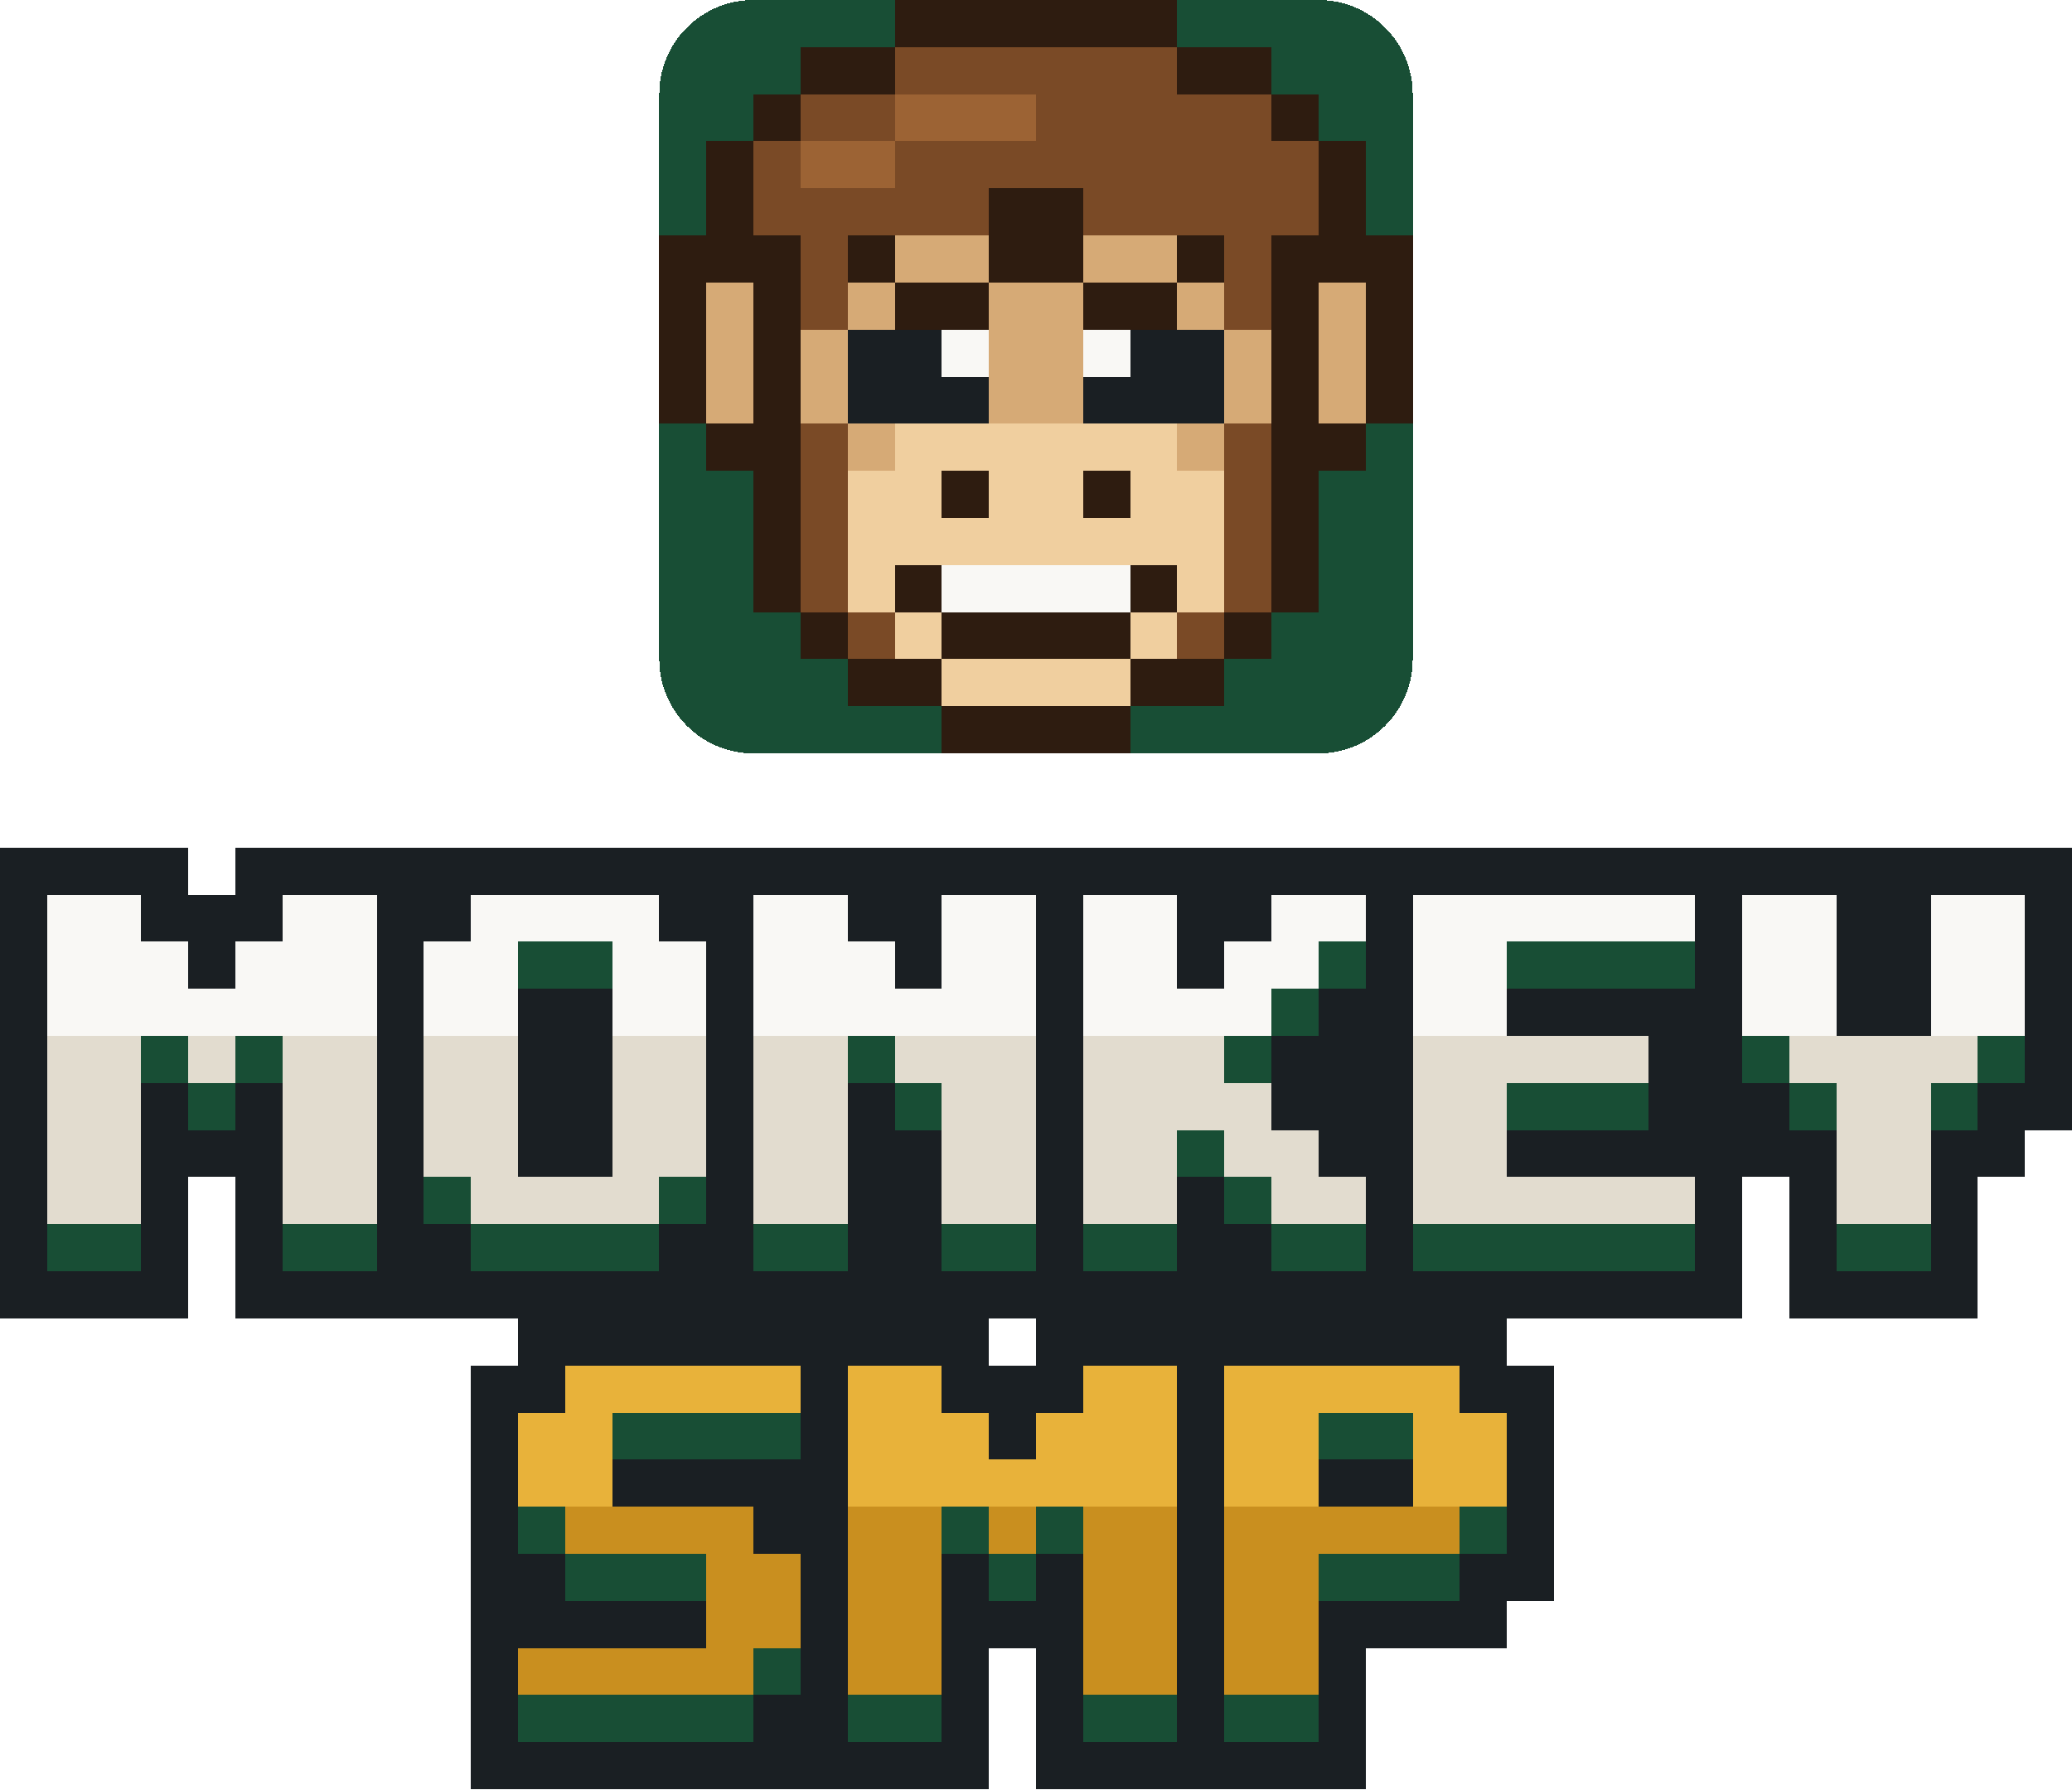
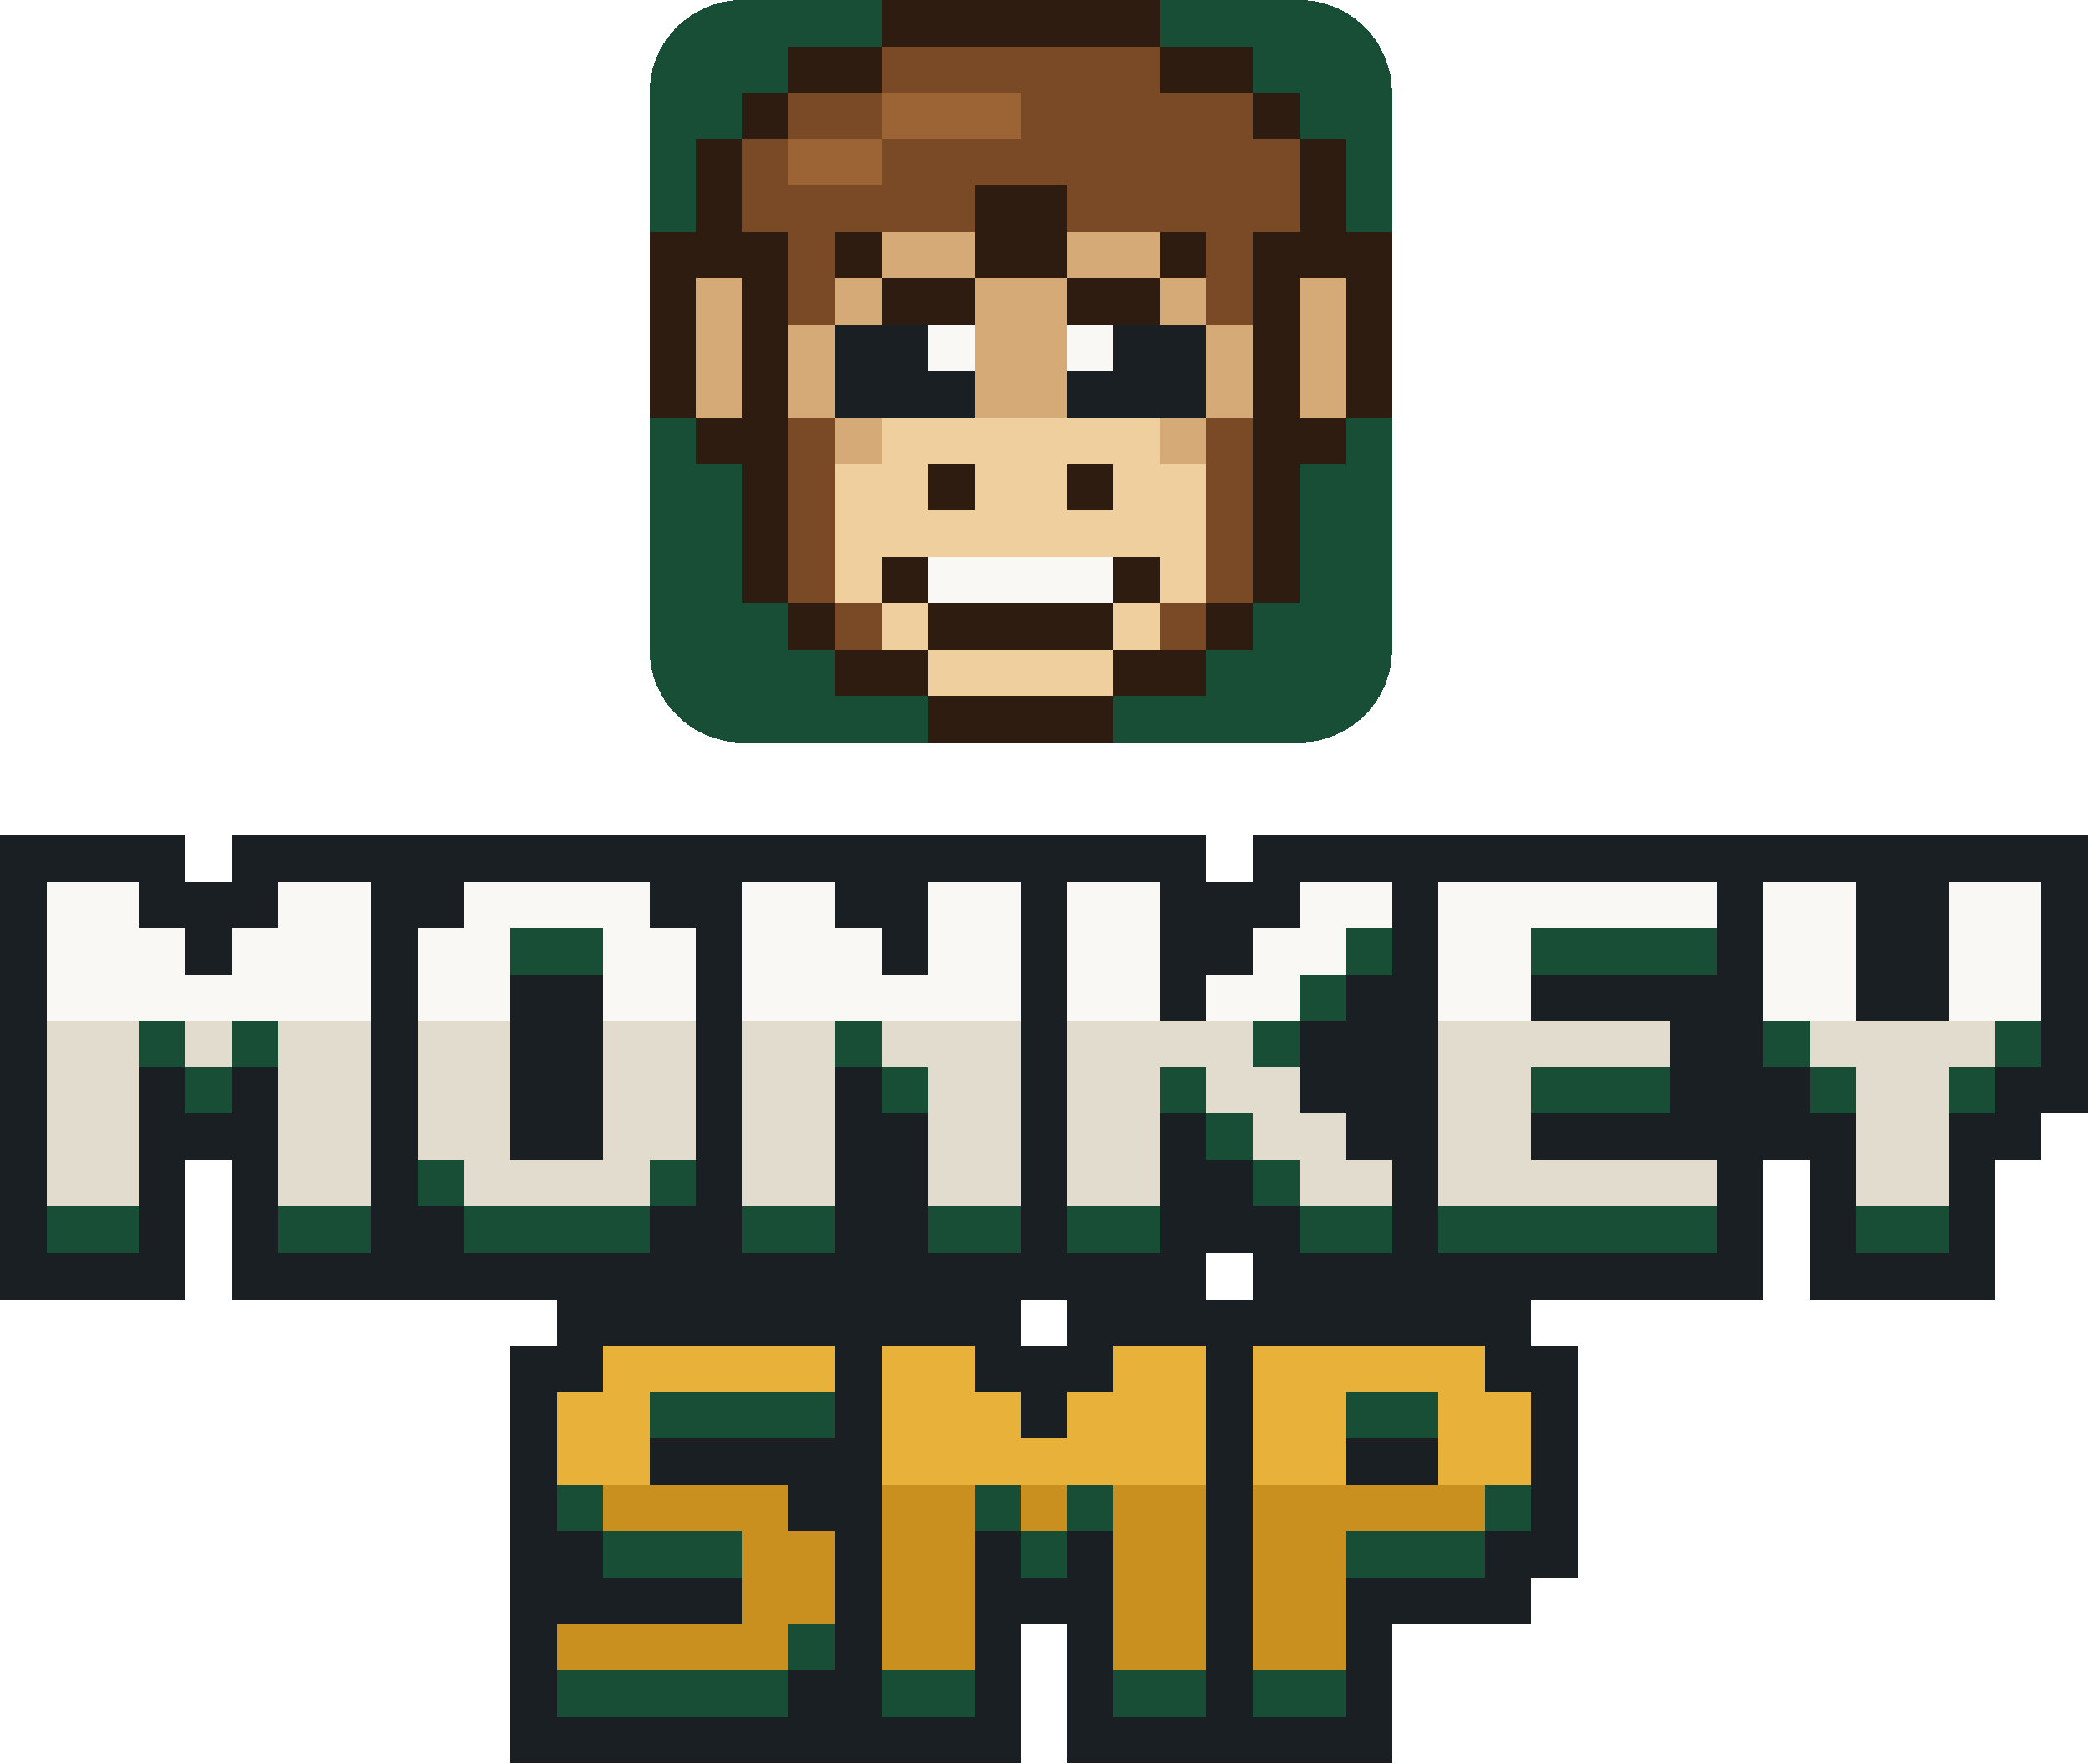
- <svg xmlns="http://www.w3.org/2000/svg" viewBox="0 0 44 38" width="704" height="608" shape-rendering="crispEdges">
+ <svg xmlns="http://www.w3.org/2000/svg" viewBox="0 0 45 38" width="720" height="608" shape-rendering="crispEdges">
  <rect x="14" width="16" height="16" rx="2" fill="#184e35" />
  <path fill="#2e1c10" d="M19 0h6v1h-6zM17 1h2v1h-2zM25 1h2v1h-2zM16 2h1v1h-1zM27 2h1v1h-1zM15 3h1v1h-1zM28 3h1v1h-1zM15 4h1v1h-1zM21 4h2v1h-2zM28 4h1v1h-1zM14 5h3v1h-3zM18 5h1v1h-1zM21 5h2v1h-2zM25 5h1v1h-1zM27 5h3v1h-3zM14 6h1v1h-1zM16 6h1v1h-1zM19 6h2v1h-2zM23 6h2v1h-2zM27 6h1v1h-1zM29 6h1v1h-1zM14 7h1v1h-1zM16 7h1v1h-1zM27 7h1v1h-1zM29 7h1v1h-1zM14 8h1v1h-1zM16 8h1v1h-1zM27 8h1v1h-1zM29 8h1v1h-1zM15 9h2v1h-2zM27 9h2v1h-2zM16 10h1v1h-1zM20 10h1v1h-1zM23 10h1v1h-1zM27 10h1v1h-1zM16 11h1v1h-1zM27 11h1v1h-1zM16 12h1v1h-1zM19 12h1v1h-1zM24 12h1v1h-1zM27 12h1v1h-1zM17 13h1v1h-1zM20 13h4v1h-4zM26 13h1v1h-1zM18 14h2v1h-2zM24 14h2v1h-2zM20 15h4v1h-4z" />
  <path fill="#7a4a26" d="M19 1h6v1h-6zM17 2h2v1h-2zM22 2h5v1h-5zM16 3h1v1h-1zM19 3h9v1h-9zM16 4h5v1h-5zM23 4h5v1h-5zM17 5h1v1h-1zM26 5h1v1h-1zM17 6h1v1h-1zM26 6h1v1h-1zM17 9h1v1h-1zM26 9h1v1h-1zM17 10h1v1h-1zM26 10h1v1h-1zM17 11h1v1h-1zM26 11h1v1h-1zM17 12h1v1h-1zM26 12h1v1h-1zM18 13h1v1h-1zM25 13h1v1h-1z" />
  <path fill="#9c6334" d="M19 2h3v1h-3zM17 3h2v1h-2z" />
  <path fill="#d6aa76" d="M19 5h2v1h-2zM23 5h2v1h-2zM15 6h1v1h-1zM18 6h1v1h-1zM21 6h2v1h-2zM25 6h1v1h-1zM28 6h1v1h-1zM15 7h1v1h-1zM17 7h1v1h-1zM21 7h2v1h-2zM26 7h1v1h-1zM28 7h1v1h-1zM15 8h1v1h-1zM17 8h1v1h-1zM21 8h2v1h-2zM26 8h1v1h-1zM28 8h1v1h-1zM18 9h1v1h-1zM25 9h1v1h-1z" />
  <path fill="#f0cf9f" d="M19 9h6v1h-6zM18 10h2v1h-2zM21 10h2v1h-2zM24 10h2v1h-2zM18 11h8v1h-8zM18 12h1v1h-1zM25 12h1v1h-1zM19 13h1v1h-1zM24 13h1v1h-1zM20 14h4v1h-4z" />
  <path fill="#1a1f23" d="M18 7h2v1h-2zM24 7h2v1h-2zM18 8h3v1h-3zM23 8h3v1h-3z" />
  <path fill="#f9f8f5" d="M20 7h1v1h-1zM23 7h1v1h-1zM20 12h4v1h-4z" />
-   <path fill="#1a1f23" d="M0 18h4v1h-4zM5 18h39v1h-39zM0 19h1v1h-1zM3 19h3v1h-3zM8 19h2v1h-2zM14 19h2v1h-2zM18 19h2v1h-2zM22 19h1v1h-1zM25 19h2v1h-2zM29 19h1v1h-1zM36 19h1v1h-1zM39 19h2v1h-2zM43 19h1v1h-1zM0 20h1v1h-1zM4 20h1v1h-1zM8 20h1v1h-1zM15 20h1v1h-1zM19 20h1v1h-1zM22 20h1v1h-1zM25 20h1v1h-1zM29 20h1v1h-1zM36 20h1v1h-1zM39 20h2v1h-2zM43 20h1v1h-1zM0 21h1v1h-1zM8 21h1v1h-1zM11 21h2v1h-2zM15 21h1v1h-1zM22 21h1v1h-1zM28 21h2v1h-2zM32 21h5v1h-5zM39 21h2v1h-2zM43 21h1v1h-1zM0 22h1v1h-1zM8 22h1v1h-1zM11 22h2v1h-2zM15 22h1v1h-1zM22 22h1v1h-1zM27 22h3v1h-3zM35 22h2v1h-2zM43 22h1v1h-1zM0 23h1v1h-1zM3 23h1v1h-1zM5 23h1v1h-1zM8 23h1v1h-1zM11 23h2v1h-2zM15 23h1v1h-1zM18 23h1v1h-1zM22 23h1v1h-1zM27 23h3v1h-3zM35 23h3v1h-3zM42 23h2v1h-2zM0 24h1v1h-1zM3 24h3v1h-3zM8 24h1v1h-1zM11 24h2v1h-2zM15 24h1v1h-1zM18 24h2v1h-2zM22 24h1v1h-1zM28 24h2v1h-2zM32 24h7v1h-7zM41 24h2v1h-2zM0 25h1v1h-1zM3 25h1v1h-1zM5 25h1v1h-1zM8 25h1v1h-1zM15 25h1v1h-1zM18 25h2v1h-2zM22 25h1v1h-1zM25 25h1v1h-1zM29 25h1v1h-1zM36 25h1v1h-1zM38 25h1v1h-1zM41 25h1v1h-1zM0 26h1v1h-1zM3 26h1v1h-1zM5 26h1v1h-1zM8 26h2v1h-2zM14 26h2v1h-2zM18 26h2v1h-2zM22 26h1v1h-1zM25 26h2v1h-2zM29 26h1v1h-1zM36 26h1v1h-1zM38 26h1v1h-1zM41 26h1v1h-1zM0 27h4v1h-4zM5 27h32v1h-32zM38 27h4v1h-4z" />
-   <path fill="#184e35" d="M11 20h2v1h-2zM28 20h1v1h-1zM32 20h4v1h-4zM27 21h1v1h-1zM3 22h1v1h-1zM5 22h1v1h-1zM18 22h1v1h-1zM26 22h1v1h-1zM37 22h1v1h-1zM42 22h1v1h-1zM4 23h1v1h-1zM19 23h1v1h-1zM32 23h3v1h-3zM38 23h1v1h-1zM41 23h1v1h-1zM25 24h1v1h-1zM9 25h1v1h-1zM14 25h1v1h-1zM26 25h1v1h-1zM1 26h2v1h-2zM6 26h2v1h-2zM10 26h4v1h-4zM16 26h2v1h-2zM20 26h2v1h-2zM23 26h2v1h-2zM27 26h2v1h-2zM30 26h6v1h-6zM39 26h2v1h-2z" />
-   <path fill="#f9f8f5" d="M1 19h2v1h-2zM6 19h2v1h-2zM10 19h4v1h-4zM16 19h2v1h-2zM20 19h2v1h-2zM23 19h2v1h-2zM27 19h2v1h-2zM30 19h6v1h-6zM37 19h2v1h-2zM41 19h2v1h-2zM1 20h3v1h-3zM5 20h3v1h-3zM9 20h2v1h-2zM13 20h2v1h-2zM16 20h3v1h-3zM20 20h2v1h-2zM23 20h2v1h-2zM26 20h2v1h-2zM30 20h2v1h-2zM37 20h2v1h-2zM41 20h2v1h-2zM1 21h7v1h-7zM9 21h2v1h-2zM13 21h2v1h-2zM16 21h6v1h-6zM23 21h4v1h-4zM30 21h2v1h-2zM37 21h2v1h-2zM41 21h2v1h-2z" />
-   <path fill="#e2dccf" d="M1 22h2v1h-2zM4 22h1v1h-1zM6 22h2v1h-2zM9 22h2v1h-2zM13 22h2v1h-2zM16 22h2v1h-2zM19 22h3v1h-3zM23 22h3v1h-3zM30 22h5v1h-5zM38 22h4v1h-4zM1 23h2v1h-2zM6 23h2v1h-2zM9 23h2v1h-2zM13 23h2v1h-2zM16 23h2v1h-2zM20 23h2v1h-2zM23 23h4v1h-4zM30 23h2v1h-2zM39 23h2v1h-2zM1 24h2v1h-2zM6 24h2v1h-2zM9 24h2v1h-2zM13 24h2v1h-2zM16 24h2v1h-2zM20 24h2v1h-2zM23 24h2v1h-2zM26 24h2v1h-2zM30 24h2v1h-2zM39 24h2v1h-2zM1 25h2v1h-2zM6 25h2v1h-2zM10 25h4v1h-4zM16 25h2v1h-2zM20 25h2v1h-2zM23 25h2v1h-2zM27 25h2v1h-2zM30 25h6v1h-6zM39 25h2v1h-2z" />
-   <path fill="#1a1f23" d="M11 28h10v1h-10zM22 28h10v1h-10zM10 29h2v1h-2zM17 29h1v1h-1zM20 29h3v1h-3zM25 29h1v1h-1zM31 29h2v1h-2zM10 30h1v1h-1zM17 30h1v1h-1zM21 30h1v1h-1zM25 30h1v1h-1zM32 30h1v1h-1zM10 31h1v1h-1zM13 31h5v1h-5zM25 31h1v1h-1zM28 31h2v1h-2zM32 31h1v1h-1zM10 32h1v1h-1zM16 32h2v1h-2zM25 32h1v1h-1zM32 32h1v1h-1zM10 33h2v1h-2zM17 33h1v1h-1zM20 33h1v1h-1zM22 33h1v1h-1zM25 33h1v1h-1zM31 33h2v1h-2zM10 34h5v1h-5zM17 34h1v1h-1zM20 34h3v1h-3zM25 34h1v1h-1zM28 34h4v1h-4zM10 35h1v1h-1zM17 35h1v1h-1zM20 35h1v1h-1zM22 35h1v1h-1zM25 35h1v1h-1zM28 35h1v1h-1zM10 36h1v1h-1zM16 36h2v1h-2zM20 36h1v1h-1zM22 36h1v1h-1zM25 36h1v1h-1zM28 36h1v1h-1zM10 37h11v1h-11zM22 37h7v1h-7z" />
-   <path fill="#184e35" d="M13 30h4v1h-4zM28 30h2v1h-2zM11 32h1v1h-1zM20 32h1v1h-1zM22 32h1v1h-1zM31 32h1v1h-1zM12 33h3v1h-3zM21 33h1v1h-1zM28 33h3v1h-3zM16 35h1v1h-1zM11 36h5v1h-5zM18 36h2v1h-2zM23 36h2v1h-2zM26 36h2v1h-2z" />
-   <path fill="#e8b23a" d="M12 29h5v1h-5zM18 29h2v1h-2zM23 29h2v1h-2zM26 29h5v1h-5zM11 30h2v1h-2zM18 30h3v1h-3zM22 30h3v1h-3zM26 30h2v1h-2zM30 30h2v1h-2zM11 31h2v1h-2zM18 31h7v1h-7zM26 31h2v1h-2zM30 31h2v1h-2z" />
-   <path fill="#c98f1f" d="M12 32h4v1h-4zM18 32h2v1h-2zM21 32h1v1h-1zM23 32h2v1h-2zM26 32h5v1h-5zM15 33h2v1h-2zM18 33h2v1h-2zM23 33h2v1h-2zM26 33h2v1h-2zM15 34h2v1h-2zM18 34h2v1h-2zM23 34h2v1h-2zM26 34h2v1h-2zM11 35h5v1h-5zM18 35h2v1h-2zM23 35h2v1h-2zM26 35h2v1h-2z" />
+   <path fill="#1a1f23" d="M0 18h4v1h-4zM5 18h21v1h-21zM27 18h18v1h-18zM0 19h1v1h-1zM3 19h3v1h-3zM8 19h2v1h-2zM14 19h2v1h-2zM18 19h2v1h-2zM22 19h1v1h-1zM25 19h3v1h-3zM30 19h1v1h-1zM37 19h1v1h-1zM40 19h2v1h-2zM44 19h1v1h-1zM0 20h1v1h-1zM4 20h1v1h-1zM8 20h1v1h-1zM15 20h1v1h-1zM19 20h1v1h-1zM22 20h1v1h-1zM25 20h2v1h-2zM30 20h1v1h-1zM37 20h1v1h-1zM40 20h2v1h-2zM44 20h1v1h-1zM0 21h1v1h-1zM8 21h1v1h-1zM11 21h2v1h-2zM15 21h1v1h-1zM22 21h1v1h-1zM25 21h1v1h-1zM29 21h2v1h-2zM33 21h5v1h-5zM40 21h2v1h-2zM44 21h1v1h-1zM0 22h1v1h-1zM8 22h1v1h-1zM11 22h2v1h-2zM15 22h1v1h-1zM22 22h1v1h-1zM28 22h3v1h-3zM36 22h2v1h-2zM44 22h1v1h-1zM0 23h1v1h-1zM3 23h1v1h-1zM5 23h1v1h-1zM8 23h1v1h-1zM11 23h2v1h-2zM15 23h1v1h-1zM18 23h1v1h-1zM22 23h1v1h-1zM28 23h3v1h-3zM36 23h3v1h-3zM43 23h2v1h-2zM0 24h1v1h-1zM3 24h3v1h-3zM8 24h1v1h-1zM11 24h2v1h-2zM15 24h1v1h-1zM18 24h2v1h-2zM22 24h1v1h-1zM25 24h1v1h-1zM29 24h2v1h-2zM33 24h7v1h-7zM42 24h2v1h-2zM0 25h1v1h-1zM3 25h1v1h-1zM5 25h1v1h-1zM8 25h1v1h-1zM15 25h1v1h-1zM18 25h2v1h-2zM22 25h1v1h-1zM25 25h2v1h-2zM30 25h1v1h-1zM37 25h1v1h-1zM39 25h1v1h-1zM42 25h1v1h-1zM0 26h1v1h-1zM3 26h1v1h-1zM5 26h1v1h-1zM8 26h2v1h-2zM14 26h2v1h-2zM18 26h2v1h-2zM22 26h1v1h-1zM25 26h3v1h-3zM30 26h1v1h-1zM37 26h1v1h-1zM39 26h1v1h-1zM42 26h1v1h-1zM0 27h4v1h-4zM5 27h21v1h-21zM27 27h11v1h-11zM39 27h4v1h-4z" />
+   <path fill="#184e35" d="M11 20h2v1h-2zM29 20h1v1h-1zM33 20h4v1h-4zM28 21h1v1h-1zM3 22h1v1h-1zM5 22h1v1h-1zM18 22h1v1h-1zM27 22h1v1h-1zM38 22h1v1h-1zM43 22h1v1h-1zM4 23h1v1h-1zM19 23h1v1h-1zM25 23h1v1h-1zM33 23h3v1h-3zM39 23h1v1h-1zM42 23h1v1h-1zM26 24h1v1h-1zM9 25h1v1h-1zM14 25h1v1h-1zM27 25h1v1h-1zM1 26h2v1h-2zM6 26h2v1h-2zM10 26h4v1h-4zM16 26h2v1h-2zM20 26h2v1h-2zM23 26h2v1h-2zM28 26h2v1h-2zM31 26h6v1h-6zM40 26h2v1h-2z" />
+   <path fill="#f9f8f5" d="M1 19h2v1h-2zM6 19h2v1h-2zM10 19h4v1h-4zM16 19h2v1h-2zM20 19h2v1h-2zM23 19h2v1h-2zM28 19h2v1h-2zM31 19h6v1h-6zM38 19h2v1h-2zM42 19h2v1h-2zM1 20h3v1h-3zM5 20h3v1h-3zM9 20h2v1h-2zM13 20h2v1h-2zM16 20h3v1h-3zM20 20h2v1h-2zM23 20h2v1h-2zM27 20h2v1h-2zM31 20h2v1h-2zM38 20h2v1h-2zM42 20h2v1h-2zM1 21h7v1h-7zM9 21h2v1h-2zM13 21h2v1h-2zM16 21h6v1h-6zM23 21h2v1h-2zM26 21h2v1h-2zM31 21h2v1h-2zM38 21h2v1h-2zM42 21h2v1h-2z" />
+   <path fill="#e2dccf" d="M1 22h2v1h-2zM4 22h1v1h-1zM6 22h2v1h-2zM9 22h2v1h-2zM13 22h2v1h-2zM16 22h2v1h-2zM19 22h3v1h-3zM23 22h4v1h-4zM31 22h5v1h-5zM39 22h4v1h-4zM1 23h2v1h-2zM6 23h2v1h-2zM9 23h2v1h-2zM13 23h2v1h-2zM16 23h2v1h-2zM20 23h2v1h-2zM23 23h2v1h-2zM26 23h2v1h-2zM31 23h2v1h-2zM40 23h2v1h-2zM1 24h2v1h-2zM6 24h2v1h-2zM9 24h2v1h-2zM13 24h2v1h-2zM16 24h2v1h-2zM20 24h2v1h-2zM23 24h2v1h-2zM27 24h2v1h-2zM31 24h2v1h-2zM40 24h2v1h-2zM1 25h2v1h-2zM6 25h2v1h-2zM10 25h4v1h-4zM16 25h2v1h-2zM20 25h2v1h-2zM23 25h2v1h-2zM28 25h2v1h-2zM31 25h6v1h-6zM40 25h2v1h-2z" />
+   <path fill="#1a1f23" d="M12 28h10v1h-10zM23 28h10v1h-10zM11 29h2v1h-2zM18 29h1v1h-1zM21 29h3v1h-3zM26 29h1v1h-1zM32 29h2v1h-2zM11 30h1v1h-1zM18 30h1v1h-1zM22 30h1v1h-1zM26 30h1v1h-1zM33 30h1v1h-1zM11 31h1v1h-1zM14 31h5v1h-5zM26 31h1v1h-1zM29 31h2v1h-2zM33 31h1v1h-1zM11 32h1v1h-1zM17 32h2v1h-2zM26 32h1v1h-1zM33 32h1v1h-1zM11 33h2v1h-2zM18 33h1v1h-1zM21 33h1v1h-1zM23 33h1v1h-1zM26 33h1v1h-1zM32 33h2v1h-2zM11 34h5v1h-5zM18 34h1v1h-1zM21 34h3v1h-3zM26 34h1v1h-1zM29 34h4v1h-4zM11 35h1v1h-1zM18 35h1v1h-1zM21 35h1v1h-1zM23 35h1v1h-1zM26 35h1v1h-1zM29 35h1v1h-1zM11 36h1v1h-1zM17 36h2v1h-2zM21 36h1v1h-1zM23 36h1v1h-1zM26 36h1v1h-1zM29 36h1v1h-1zM11 37h11v1h-11zM23 37h7v1h-7z" />
+   <path fill="#184e35" d="M14 30h4v1h-4zM29 30h2v1h-2zM12 32h1v1h-1zM21 32h1v1h-1zM23 32h1v1h-1zM32 32h1v1h-1zM13 33h3v1h-3zM22 33h1v1h-1zM29 33h3v1h-3zM17 35h1v1h-1zM12 36h5v1h-5zM19 36h2v1h-2zM24 36h2v1h-2zM27 36h2v1h-2z" />
+   <path fill="#e8b23a" d="M13 29h5v1h-5zM19 29h2v1h-2zM24 29h2v1h-2zM27 29h5v1h-5zM12 30h2v1h-2zM19 30h3v1h-3zM23 30h3v1h-3zM27 30h2v1h-2zM31 30h2v1h-2zM12 31h2v1h-2zM19 31h7v1h-7zM27 31h2v1h-2zM31 31h2v1h-2z" />
+   <path fill="#c98f1f" d="M13 32h4v1h-4zM19 32h2v1h-2zM22 32h1v1h-1zM24 32h2v1h-2zM27 32h5v1h-5zM16 33h2v1h-2zM19 33h2v1h-2zM24 33h2v1h-2zM27 33h2v1h-2zM16 34h2v1h-2zM19 34h2v1h-2zM24 34h2v1h-2zM27 34h2v1h-2zM12 35h5v1h-5zM19 35h2v1h-2zM24 35h2v1h-2zM27 35h2v1h-2z" />
</svg>
